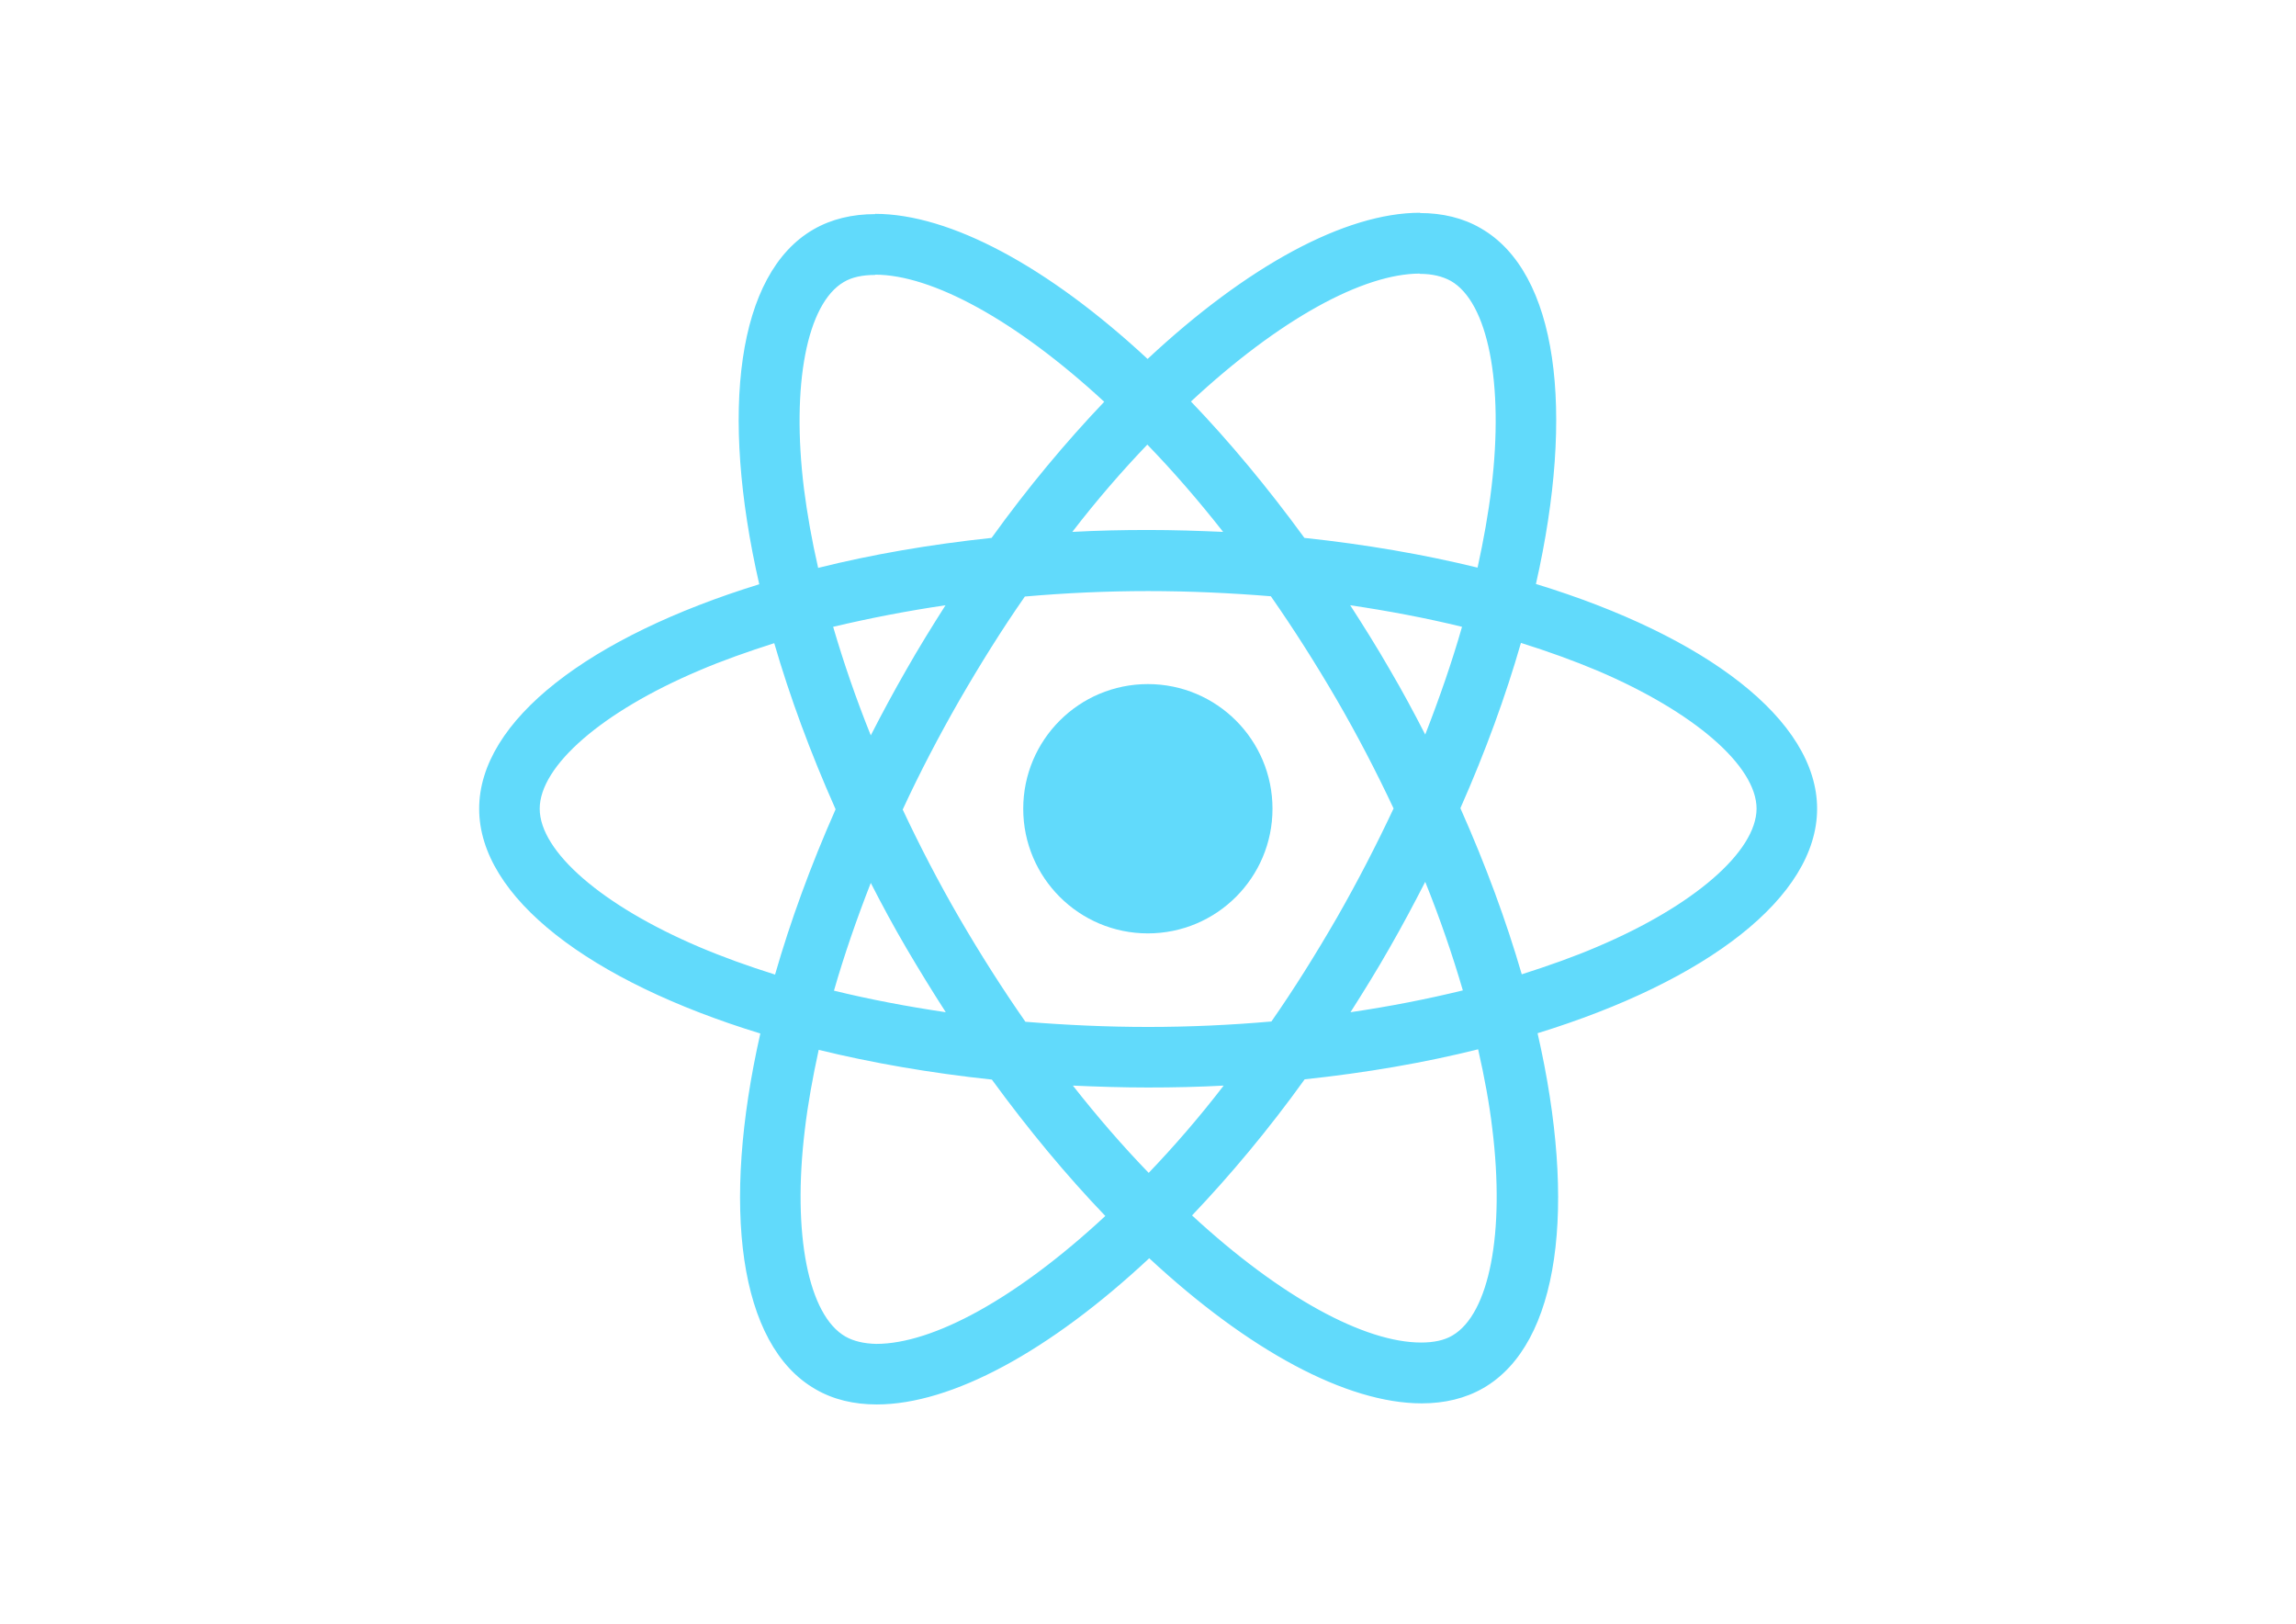
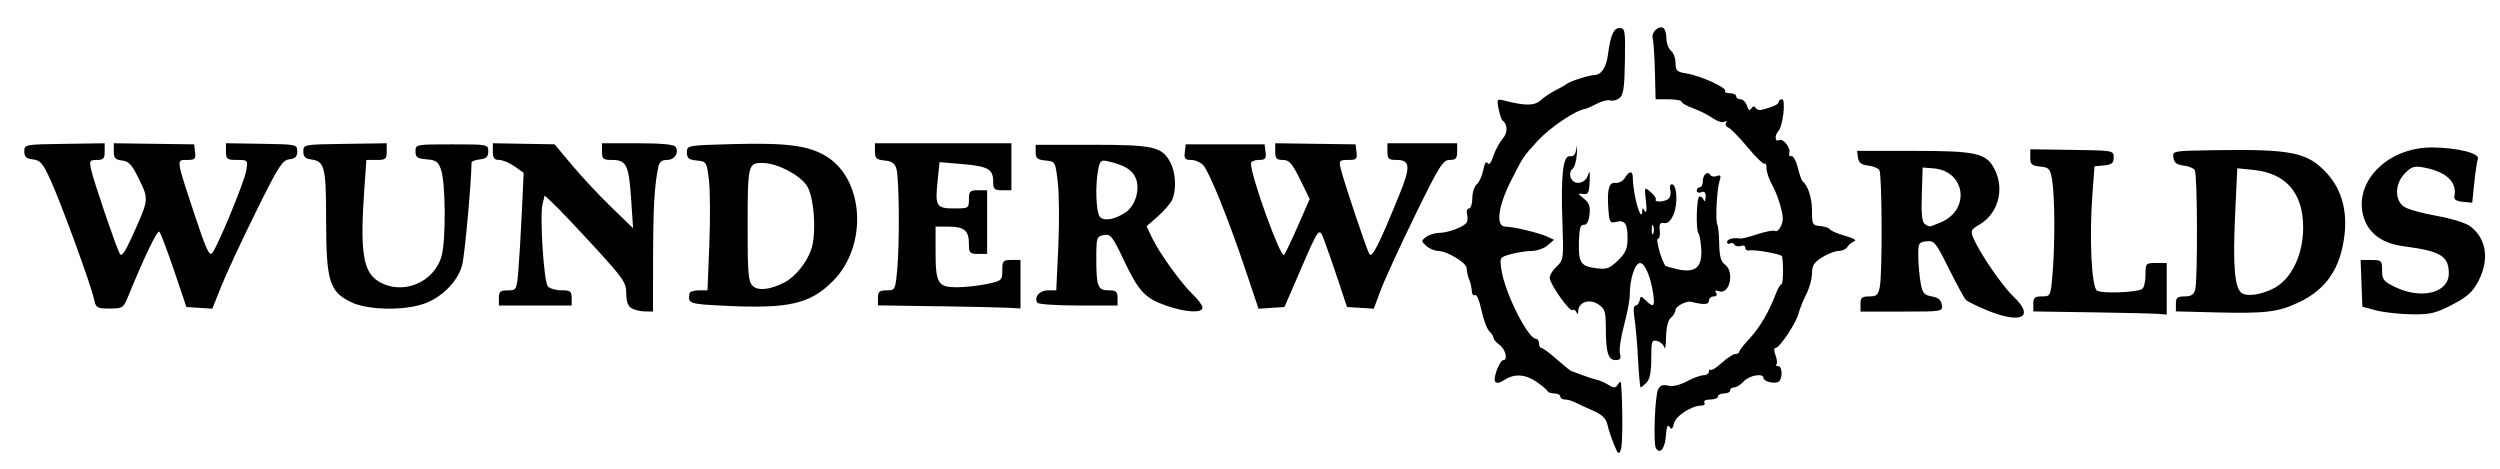
- <svg xmlns="http://www.w3.org/2000/svg" viewBox="0 0 841.9 595.3">
-   <g fill="#61DAFB">
-     <path d="M666.3 296.5c0-32.5-40.7-63.3-103.1-82.4 14.4-63.6 8-114.2-20.2-130.4-6.5-3.8-14.1-5.6-22.4-5.6v22.3c4.6 0 8.3.9 11.4 2.6 13.6 7.8 19.5 37.5 14.9 75.7-1.1 9.4-2.9 19.3-5.1 29.4-19.6-4.8-41-8.5-63.5-10.9-13.5-18.5-27.5-35.3-41.6-50 32.6-30.3 63.2-46.9 84-46.9V78c-27.5 0-63.5 19.6-99.9 53.6-36.4-33.8-72.4-53.2-99.9-53.2v22.3c20.7 0 51.4 16.5 84 46.6-14 14.7-28 31.4-41.3 49.9-22.6 2.4-44 6.1-63.6 11-2.3-10-4-19.7-5.2-29-4.7-38.2 1.1-67.9 14.6-75.8 3-1.8 6.9-2.6 11.5-2.6V78.5c-8.4 0-16 1.8-22.6 5.6-28.1 16.2-34.4 66.7-19.9 130.1-62.2 19.2-102.7 49.9-102.7 82.3 0 32.5 40.7 63.3 103.1 82.4-14.4 63.6-8 114.2 20.2 130.4 6.5 3.8 14.1 5.6 22.5 5.6 27.5 0 63.5-19.6 99.9-53.6 36.4 33.8 72.4 53.2 99.9 53.2 8.4 0 16-1.8 22.6-5.6 28.1-16.2 34.4-66.7 19.9-130.1 62-19.1 102.5-49.9 102.5-82.3zm-130.2-66.7c-3.7 12.9-8.3 26.2-13.5 39.5-4.1-8-8.4-16-13.1-24-4.6-8-9.5-15.8-14.4-23.4 14.2 2.1 27.9 4.7 41 7.9zm-45.8 106.5c-7.8 13.5-15.8 26.3-24.1 38.2-14.9 1.3-30 2-45.2 2-15.1 0-30.2-.7-45-1.9-8.3-11.9-16.4-24.6-24.2-38-7.6-13.1-14.5-26.4-20.8-39.8 6.2-13.4 13.2-26.8 20.7-39.9 7.8-13.5 15.8-26.3 24.1-38.2 14.9-1.3 30-2 45.2-2 15.1 0 30.2.7 45 1.9 8.3 11.9 16.4 24.6 24.2 38 7.6 13.1 14.5 26.4 20.8 39.8-6.3 13.4-13.2 26.8-20.7 39.9zm32.3-13c5.4 13.4 10 26.8 13.8 39.8-13.1 3.2-26.9 5.9-41.2 8 4.9-7.7 9.8-15.6 14.4-23.7 4.6-8 8.9-16.1 13-24.1zM421.2 430c-9.3-9.6-18.6-20.3-27.8-32 9 .4 18.2.7 27.5.7 9.4 0 18.7-.2 27.8-.7-9 11.7-18.3 22.4-27.5 32zm-74.4-58.9c-14.2-2.1-27.9-4.7-41-7.9 3.7-12.9 8.3-26.2 13.5-39.5 4.1 8 8.4 16 13.1 24 4.7 8 9.5 15.8 14.4 23.4zM420.7 163c9.3 9.6 18.6 20.3 27.8 32-9-.4-18.2-.7-27.5-.7-9.4 0-18.7.2-27.8.7 9-11.7 18.3-22.4 27.5-32zm-74 58.9c-4.9 7.7-9.8 15.6-14.4 23.7-4.6 8-8.9 16-13 24-5.4-13.4-10-26.8-13.8-39.8 13.1-3.1 26.9-5.8 41.2-7.9zm-90.5 125.2c-35.4-15.1-58.3-34.9-58.3-50.6 0-15.7 22.9-35.6 58.3-50.6 8.6-3.7 18-7 27.7-10.1 5.7 19.6 13.2 40 22.5 60.9-9.2 20.8-16.6 41.1-22.2 60.6-9.9-3.1-19.3-6.5-28-10.2zM310 490c-13.6-7.8-19.5-37.5-14.9-75.7 1.1-9.4 2.9-19.3 5.1-29.4 19.6 4.8 41 8.5 63.5 10.9 13.5 18.5 27.5 35.3 41.6 50-32.6 30.3-63.2 46.9-84 46.9-4.5-.1-8.3-1-11.3-2.7zm237.2-76.2c4.7 38.2-1.1 67.9-14.6 75.8-3 1.8-6.9 2.6-11.5 2.6-20.7 0-51.4-16.5-84-46.6 14-14.7 28-31.4 41.3-49.9 22.6-2.4 44-6.1 63.6-11 2.3 10.1 4.1 19.8 5.2 29.1zm38.5-66.7c-8.6 3.7-18 7-27.7 10.1-5.7-19.6-13.2-40-22.5-60.9 9.2-20.8 16.6-41.1 22.2-60.6 9.9 3.1 19.3 6.5 28.1 10.2 35.4 15.1 58.3 34.9 58.3 50.6-.1 15.7-23 35.6-58.4 50.6zM320.8 78.4z" />
-     <circle cx="420.9" cy="296.5" r="45.7" />
-     <path d="M520.5 78.1z" />
+ <svg xmlns="http://www.w3.org/2000/svg" width="128px" height="24px" viewBox="0 0 128 24" version="1.1" id="SVGRoot">
+   <defs id="defs47" />
+   <g id="layer1">
+     <path style="fill:#000000;stroke-width:0.155" d="m 82.64,22.767 c -0.129,-0.308 -0.28,-0.762 -0.335,-1.009 -0.075,-0.337 -0.263,-0.521 -0.755,-0.738 -0.36,-0.159 -0.776,-0.351 -0.924,-0.427 -0.148,-0.076 -0.375,-0.138 -0.505,-0.138 -0.129,0 -0.235,-0.07 -0.235,-0.155 0,-0.085 -0.134,-0.155 -0.298,-0.155 -0.164,0 -0.321,-0.052 -0.349,-0.116 -0.028,-0.064 -0.276,-0.274 -0.55,-0.466 -0.583,-0.409 -1.151,-0.446 -1.666,-0.108 -0.251,0.164 -0.401,0.188 -0.472,0.074 -0.114,-0.185 0.237,-1.092 0.423,-1.092 0.244,0 0.104,-0.562 -0.193,-0.776 -0.171,-0.123 -0.311,-0.283 -0.311,-0.356 0,-0.073 -0.1,-0.232 -0.222,-0.354 -0.122,-0.122 -0.302,-0.607 -0.4,-1.078 -0.098,-0.471 -0.242,-0.816 -0.322,-0.767 -0.079,0.049 -0.153,-0.02 -0.163,-0.153 -0.021,-0.261 -0.074,-0.506 -0.136,-0.63 -0.059,-0.118 -0.114,-0.364 -0.136,-0.606 -0.025,-0.275 -1.017,-0.869 -1.452,-0.869 -0.181,0 -0.455,-0.115 -0.611,-0.256 -0.268,-0.242 -0.268,-0.266 -0.012,-0.461 0.149,-0.113 0.459,-0.207 0.69,-0.21 0.449,-0.005 1.225,-0.299 1.386,-0.524 0.054,-0.075 0.063,-0.269 0.021,-0.43 -0.042,-0.161 0.001,-0.293 0.097,-0.293 0.095,0 0.173,-0.236 0.173,-0.524 0,-0.288 0.103,-0.61 0.229,-0.714 0.126,-0.104 0.275,-0.434 0.331,-0.733 0.063,-0.335 0.147,-0.471 0.219,-0.354 0.075,0.122 0.181,-0.006 0.297,-0.357 0.099,-0.3 0.313,-0.699 0.474,-0.885 0.269,-0.311 0.269,-0.733 -1.56e-4,-0.935 -0.057,-0.043 -0.149,-0.313 -0.205,-0.6 -0.099,-0.508 -0.09,-0.52 0.325,-0.414 1.054,0.267 1.513,0.262 1.824,-0.022 0.171,-0.156 0.52,-0.388 0.776,-0.516 0.256,-0.128 0.501,-0.268 0.543,-0.311 0.125,-0.127 1.164,-0.465 1.428,-0.465 0.348,0 0.613,-0.38 0.696,-1.001 0.142,-1.053 0.294,-1.406 0.604,-1.406 0.279,0 0.297,0.115 0.271,1.702 -0.023,1.388 -0.076,1.737 -0.287,1.891 -0.142,0.104 -0.351,0.154 -0.463,0.111 -0.112,-0.043 -0.419,0.033 -0.682,0.169 -0.263,0.136 -0.531,0.255 -0.596,0.264 -0.502,0.071 -1.8,0.944 -2.448,1.648 -0.719,0.78 -0.745,0.819 -1.36,2.041 -0.673,1.337 -0.789,2.343 -0.271,2.343 0.403,0 1.694,0.309 2.133,0.511 l 0.345,0.159 -0.33,0.286 c -0.182,0.158 -0.547,0.287 -0.811,0.287 -0.264,4.81e-4 -0.743,0.074 -1.064,0.163 -0.579,0.161 -0.582,0.166 -0.485,0.814 0.178,1.183 1.356,3.525 1.774,3.525 0.081,0 0.148,0.105 0.148,0.233 0,0.128 0.054,0.233 0.121,0.233 0.066,0 0.363,0.211 0.66,0.469 0.661,0.576 0.828,0.707 0.927,0.732 0.043,0.011 0.287,0.1 0.543,0.199 0.256,0.099 0.58,0.203 0.72,0.232 0.14,0.028 0.404,0.144 0.587,0.258 0.282,0.175 0.355,0.171 0.481,-0.027 0.081,-0.128 0.154,-0.163 0.16,-0.078 0.091,1.15 0.088,3.161 -0.004,3.408 -0.107,0.285 -0.143,0.261 -0.354,-0.242 z m 2.144,0.183 c -0.144,-0.232 -0.053,-2.676 0.112,-3.013 0.101,-0.206 0.243,-0.259 0.512,-0.192 0.231,0.058 0.593,-0.025 0.955,-0.219 0.321,-0.172 0.707,-0.313 0.857,-0.313 0.151,0 0.274,-0.082 0.274,-0.181 0,-0.1 0.039,-0.142 0.087,-0.095 0.048,0.048 0.308,-0.115 0.578,-0.362 0.27,-0.247 0.581,-0.449 0.69,-0.449 0.109,0 0.199,-0.052 0.2,-0.116 5.6e-4,-0.064 0.232,-0.361 0.514,-0.66 0.522,-0.553 1.011,-1.383 1.352,-2.29 0.104,-0.278 0.238,-0.505 0.297,-0.505 0.088,0 0.11,-1.025 0.031,-1.427 -0.023,-0.118 -1.384,-0.364 -1.69,-0.305 -0.107,0.021 -0.194,-0.043 -0.194,-0.141 0,-0.098 -0.103,-0.139 -0.228,-0.091 -0.125,0.048 -0.27,0.02 -0.321,-0.064 -0.051,-0.083 -0.158,-0.111 -0.238,-0.062 -0.079,0.049 -0.145,0.015 -0.145,-0.075 0,-0.15 0.34,-0.238 0.679,-0.177 0.074,0.014 0.475,-0.088 0.889,-0.226 0.415,-0.138 0.818,-0.211 0.897,-0.162 0.138,0.085 0.376,-0.291 0.386,-0.609 0.011,-0.358 -0.268,-1.257 -0.54,-1.741 -0.161,-0.286 -0.292,-0.669 -0.292,-0.852 0,-0.182 -0.042,-0.29 -0.093,-0.239 C 90.3,8.437 89.909,8.06 89.483,7.547 89.057,7.035 88.61,6.578 88.49,6.532 88.37,6.486 88.318,6.375 88.373,6.286 c 0.059,-0.096 0.026,-0.117 -0.08,-0.052 -0.099,0.061 -0.372,-0.023 -0.606,-0.188 C 87.453,5.882 86.999,5.654 86.679,5.54 86.359,5.425 86.097,5.276 86.097,5.208 c 0,-0.068 -0.299,-0.124 -0.665,-0.124 h -0.665 l -0.036,-1.436 c -0.02,-0.79 -0.071,-1.549 -0.114,-1.686 -0.091,-0.291 0.305,-0.678 0.543,-0.531 0.089,0.055 0.162,0.297 0.162,0.538 0,0.241 0.105,0.525 0.233,0.631 0.128,0.106 0.233,0.391 0.233,0.633 0,0.388 0.068,0.451 0.582,0.533 0.704,0.112 2.056,0.729 1.956,0.891 -0.04,0.064 0.072,0.117 0.248,0.117 0.176,0 0.32,0.07 0.32,0.155 0,0.085 0.1,0.155 0.222,0.155 0.122,0 0.27,0.149 0.327,0.331 0.074,0.233 0.14,0.274 0.224,0.139 0.076,-0.124 0.154,-0.136 0.217,-0.034 0.054,0.087 0.185,0.136 0.291,0.11 0.58,-0.143 0.892,-0.286 0.892,-0.408 0,-0.075 0.078,-0.137 0.173,-0.137 0.202,0 0.044,1.385 -0.186,1.623 -0.198,0.205 -0.179,0.592 0.023,0.467 0.204,-0.126 0.627,0.4 0.534,0.664 -0.037,0.106 0.011,0.176 0.108,0.155 0.097,-0.02 0.244,0.243 0.327,0.584 0.083,0.342 0.194,0.656 0.246,0.699 0.283,0.234 0.482,0.86 0.482,1.517 0,0.696 0.027,0.747 0.418,0.779 0.23,0.019 0.457,0.097 0.505,0.173 0.047,0.076 0.401,0.225 0.785,0.331 0.399,0.11 0.599,0.226 0.466,0.272 -0.128,0.044 -0.289,0.174 -0.357,0.289 -0.068,0.116 -0.27,0.21 -0.447,0.21 -0.178,0 -0.559,0.145 -0.846,0.323 -0.418,0.258 -0.523,0.423 -0.523,0.821 0,0.274 -0.132,0.757 -0.294,1.074 -0.161,0.317 -0.34,0.761 -0.397,0.988 -0.123,0.492 -0.971,1.762 -1.176,1.762 -0.088,0 -0.089,0.145 -0.002,0.372 0.078,0.205 0.099,0.414 0.048,0.466 -0.051,0.051 -0.012,0.094 0.088,0.094 0.244,0 0.232,0.733 -0.013,0.816 -0.267,0.09 -0.738,-0.046 -0.738,-0.213 0,-0.261 -0.729,-0.136 -1.009,0.173 -0.155,0.171 -0.375,0.311 -0.49,0.311 -0.115,0 -0.209,0.07 -0.209,0.155 0,0.085 -0.14,0.155 -0.311,0.155 -0.171,0 -0.311,0.07 -0.311,0.155 0,0.085 -0.179,0.155 -0.397,0.155 -0.225,0 -0.356,0.067 -0.301,0.155 0.053,0.085 -0.011,0.155 -0.141,0.155 -0.507,0 -1.314,0.519 -1.412,0.908 -0.076,0.301 -0.131,0.344 -0.233,0.178 -0.091,-0.147 -0.15,0.002 -0.183,0.462 -0.047,0.653 -0.301,0.971 -0.508,0.636 z m -0.916,-4.552 c -0.042,-0.79 -0.124,-1.733 -0.182,-2.096 -0.067,-0.418 -0.047,-0.66 0.054,-0.66 0.088,0 0.183,-0.117 0.21,-0.261 0.047,-0.244 0.067,-0.244 0.311,0 0.404,0.404 0.486,0.316 0.374,-0.399 -0.133,-0.843 -0.426,-1.514 -0.662,-1.514 -0.264,0 -0.532,0.826 -0.529,1.63 0.001,0.256 -0.132,0.961 -0.295,1.565 -0.164,0.605 -0.258,1.251 -0.209,1.436 0.069,0.263 0.02,0.337 -0.222,0.337 -0.382,0 -0.497,-0.381 -0.5,-1.651 -0.002,-0.845 -0.046,-0.981 -0.392,-1.208 -0.45,-0.295 -0.999,-0.111 -1.02,0.342 -0.007,0.163 -0.043,0.191 -0.091,0.071 -0.043,-0.107 -0.137,-0.159 -0.209,-0.115 -0.144,0.089 -1.103,-1.257 -1.16,-1.628 -0.02,-0.13 0.134,-0.394 0.341,-0.588 0.368,-0.344 0.375,-0.4 0.309,-2.251 -0.087,-2.438 0.029,-3.467 0.385,-3.408 0.18,0.03 0.282,-0.09 0.329,-0.388 0.037,-0.237 0.049,-0.126 0.027,0.248 -0.022,0.373 -0.126,0.732 -0.229,0.796 -0.106,0.065 -0.146,0.25 -0.092,0.42 0.139,0.438 0.753,0.354 0.893,-0.122 0.078,-0.264 0.102,-0.168 0.082,0.323 -0.025,0.602 -0.072,0.693 -0.339,0.654 -0.289,-0.042 -0.286,-0.025 0.041,0.236 0.275,0.219 0.338,0.399 0.289,0.821 -0.041,0.355 -0.141,0.535 -0.291,0.523 -0.173,-0.014 -0.233,0.192 -0.25,0.854 -0.028,1.085 0.085,1.262 0.869,1.367 0.544,0.073 0.69,0.023 1.119,-0.387 0.388,-0.37 0.495,-0.603 0.501,-1.09 0.011,-0.791 -0.127,-1.007 -0.573,-0.895 -0.331,0.083 -0.36,0.035 -0.41,-0.679 -0.071,-1.009 0.033,-1.369 0.38,-1.316 0.153,0.023 0.362,-0.091 0.464,-0.255 0.248,-0.398 0.42,-0.376 0.411,0.052 -0.004,0.192 0.058,0.649 0.137,1.015 0.147,0.68 0.337,1.036 0.341,0.641 0.002,-0.186 0.023,-0.187 0.139,-0.005 0.083,0.132 0.104,-0.071 0.053,-0.522 -0.083,-0.736 -0.082,-0.737 0.242,-0.459 0.179,0.153 0.296,0.324 0.262,0.38 -0.096,0.155 0.442,0.131 0.645,-0.029 0.098,-0.077 0.142,-0.277 0.098,-0.445 -0.044,-0.168 -0.01,-0.305 0.076,-0.305 0.26,0 0.324,0.976 0.1,1.522 -0.144,0.35 -0.298,0.498 -0.487,0.466 -0.218,-0.037 -0.266,0.043 -0.226,0.38 0.027,0.235 -0.019,0.427 -0.104,0.427 -0.119,0 0.182,1.082 0.382,1.372 0.02,0.029 0.304,0.113 0.631,0.186 0.908,0.205 1.272,-0.1 1.214,-1.018 -0.025,-0.394 -0.087,-0.758 -0.138,-0.81 -0.151,-0.151 -0.106,-1.905 0.049,-1.905 0.078,0 0.178,0.087 0.221,0.194 0.043,0.107 0.084,0.039 0.091,-0.15 0.009,-0.245 -0.055,-0.319 -0.221,-0.255 -0.128,0.049 -0.233,0.012 -0.233,-0.083 0,-0.095 0.07,-0.172 0.155,-0.172 0.085,0 0.155,-0.136 0.155,-0.301 0,-0.345 0.243,-0.554 0.382,-0.329 0.051,0.083 0.204,0.109 0.339,0.057 0.197,-0.075 0.223,-0.024 0.134,0.258 -0.141,0.445 -0.219,2.053 -0.109,2.246 0.046,0.08 0.088,0.522 0.095,0.983 0.009,0.609 0.086,0.892 0.284,1.037 0.524,0.383 0.247,1.584 -0.316,1.368 -0.157,-0.06 -0.201,-0.029 -0.127,0.09 0.067,0.109 0.016,0.182 -0.13,0.182 -0.133,0 -0.242,0.1 -0.242,0.223 0,0.2 -0.259,0.214 -0.913,0.05 -0.237,-0.059 -0.795,0.233 -0.795,0.417 0,0.112 -0.105,0.29 -0.233,0.397 -0.146,0.121 -0.24,0.49 -0.251,0.989 -0.01,0.438 -0.049,0.681 -0.086,0.54 -0.037,-0.141 -0.204,-0.291 -0.37,-0.335 -0.276,-0.072 -0.302,0.006 -0.302,0.905 0,0.687 -0.074,1.057 -0.244,1.228 -0.134,0.134 -0.269,0.244 -0.3,0.244 -0.031,0 -0.09,-0.646 -0.132,-1.436 z m 0.779,-6.832 c -0.043,-0.107 -0.078,-0.019 -0.078,0.194 0,0.213 0.035,0.301 0.078,0.194 0.043,-0.107 0.043,-0.281 0,-0.388 z m 17.07,4.313 c -0.504,-0.207 -0.983,-0.444 -1.065,-0.525 -0.082,-0.082 -0.473,-0.802 -0.87,-1.599 -0.67,-1.349 -0.75,-1.447 -1.148,-1.401 -0.4,0.046 -0.426,0.096 -0.418,0.776 0.005,0.4 0.058,1.006 0.119,1.347 0.095,0.533 0.175,0.631 0.573,0.7 0.331,0.057 0.477,0.179 0.513,0.428 0.049,0.346 0.037,0.348 -2.057,0.348 h -2.107 v -0.388 c 0,-0.324 0.074,-0.388 0.446,-0.388 0.376,0 0.462,-0.077 0.543,-0.485 0.136,-0.68 0.117,-5.764 -0.022,-5.983 -0.063,-0.099 -0.324,-0.204 -0.58,-0.233 -0.344,-0.039 -0.478,-0.144 -0.515,-0.402 l -0.05,-0.349 h 2.899 c 3.275,0 3.753,0.115 4.176,1.006 0.476,1.004 0.132,2.212 -0.784,2.753 -0.469,0.277 -0.494,0.331 -0.329,0.716 0.33,0.77 1.468,2.43 2.037,2.97 1.132,1.075 0.423,1.445 -1.361,0.711 z m -2.352,-4.494 c 1.542,-0.644 1.267,-2.639 -0.381,-2.766 l -0.543,-0.042 -0.045,1.384 c -0.033,1.003 0.01,1.419 0.155,1.511 0.256,0.162 0.201,0.168 0.814,-0.088 z m 7.731,4.606 -2.989,-0.046 v -0.385 c 0,-0.32 0.075,-0.385 0.443,-0.385 0.44,0 0.444,-0.009 0.543,-1.188 0.128,-1.517 0.114,-3.987 -0.027,-4.79 -0.099,-0.56 -0.159,-0.626 -0.612,-0.67 -0.43,-0.042 -0.503,-0.109 -0.503,-0.466 l -3e-5,-0.417 2.135,0.03 c 2.118,0.029 2.135,0.032 2.135,0.388 0,0.289 -0.095,0.368 -0.491,0.406 l -0.491,0.048 -0.107,1.427 c -0.166,2.224 -0.047,4.745 0.234,4.935 0.243,0.165 2.016,0.102 2.313,-0.082 0.094,-0.058 0.171,-0.381 0.171,-0.718 0,-0.596 0.014,-0.612 0.543,-0.612 h 0.543 v 1.32 1.32 l -0.427,-0.035 c -0.235,-0.019 -1.772,-0.056 -3.416,-0.081 z m 6.211,6.8e-5 -1.902,-0.049 v -0.383 c 0,-0.319 0.075,-0.383 0.448,-0.383 0.333,0 0.472,-0.089 0.541,-0.349 0.134,-0.501 0.115,-5.904 -0.021,-6.119 -0.063,-0.099 -0.324,-0.204 -0.58,-0.233 -0.344,-0.039 -0.478,-0.144 -0.515,-0.402 -0.049,-0.346 -0.029,-0.35 2.018,-0.382 4.044,-0.064 4.841,0.097 5.838,1.178 0.74,0.802 1.053,1.893 0.905,3.152 -0.201,1.714 -0.922,2.783 -2.325,3.452 -1.079,0.514 -1.706,0.588 -4.407,0.519 z m 3.097,-1.222 c 0.919,-0.47 1.524,-1.723 1.518,-3.149 -0.007,-1.741 -0.882,-2.748 -2.536,-2.919 l -0.837,-0.086 -0.112,2.392 c -0.124,2.652 -0.022,3.786 0.362,4.013 0.29,0.172 0.992,0.062 1.604,-0.251 z m 5.248,1.122 -0.699,-0.186 -0.045,-1.196 -0.045,-1.196 h 0.55 c 0.522,0 0.55,0.027 0.55,0.53 0,0.471 0.074,0.566 0.67,0.854 1.347,0.652 2.746,0.298 2.746,-0.695 0,-0.893 -0.423,-1.15 -2.288,-1.389 -1.068,-0.137 -1.769,-0.619 -2.043,-1.408 -0.631,-1.809 1.149,-3.673 3.49,-3.655 1.282,0.01 2.439,0.3 2.33,0.585 -0.045,0.118 -0.129,0.671 -0.186,1.23 l -0.104,1.015 -0.482,-0.047 c -0.323,-0.031 -0.466,-0.121 -0.434,-0.27 0.159,-0.734 -0.403,-1.271 -1.559,-1.487 -0.482,-0.09 -0.629,-0.046 -0.965,0.29 -0.53,0.53 -0.549,1.391 -0.039,1.725 0.197,0.129 0.945,0.337 1.661,0.462 0.717,0.125 1.481,0.36 1.699,0.521 0.855,0.634 1.016,1.717 0.423,2.84 -0.286,0.543 -0.563,0.789 -1.333,1.189 -0.847,0.439 -1.116,0.503 -2.084,0.489 -0.612,-0.008 -1.427,-0.099 -1.811,-0.201 z m -89.316,-0.107 c -0.185,-0.108 -0.272,-0.351 -0.272,-0.763 0,-0.551 -0.143,-0.76 -1.611,-2.36 -0.886,-0.966 -1.826,-1.957 -2.088,-2.204 l -0.477,-0.448 -0.108,0.431 c -0.153,0.609 0.061,3.967 0.268,4.217 0.095,0.114 0.408,0.207 0.697,0.207 0.456,0 0.524,0.051 0.524,0.388 V 15.642 H 27.407 25.544 v -0.388 c 0,-0.325 0.073,-0.388 0.453,-0.388 0.444,0 0.455,-0.021 0.539,-0.97 0.047,-0.534 0.128,-1.887 0.181,-3.008 L 26.812,8.85 26.348,8.519 C 26.093,8.338 25.738,8.189 25.559,8.189 c -0.251,0 -0.325,-0.097 -0.325,-0.427 l -3.3e-5,-0.427 1.581,0.027 1.581,0.027 0.886,1.06 c 0.487,0.583 1.391,1.549 2.008,2.147 l 1.123,1.087 -0.095,-1.444 c -0.117,-1.779 -0.244,-2.049 -0.957,-2.049 -0.483,0 -0.538,-0.043 -0.538,-0.427 L 30.822,7.335 h 1.825 c 1.217,0 1.863,0.06 1.941,0.181 0.194,0.301 -0.049,0.673 -0.441,0.673 -0.257,0 -0.39,0.105 -0.441,0.349 -0.199,0.966 -0.263,2.062 -0.268,4.616 l -0.006,2.797 -0.412,-0.005 c -0.227,-0.003 -0.534,-0.076 -0.684,-0.163 z m 27.399,-0.126 c -1.107,-0.382 -1.428,-0.724 -2.19,-2.328 -0.593,-1.247 -0.685,-1.363 -1.032,-1.296 -0.364,0.07 -0.382,0.126 -0.382,1.207 0,1.431 0.076,1.625 0.638,1.625 0.376,0 0.449,0.064 0.449,0.388 v 0.388 h -2.009 c -1.105,0 -2.049,-0.064 -2.097,-0.141 -0.18,-0.291 0.11,-0.635 0.535,-0.635 h 0.433 l 0.104,-2.213 c 0.057,-1.217 0.047,-2.702 -0.023,-3.299 C 54.035,8.271 54.033,8.267 53.53,8.218 53.112,8.178 53.026,8.104 53.026,7.791 V 7.413 h 2.88 c 3.181,0 3.597,0.096 4.027,0.927 0.275,0.532 0.307,1.434 0.067,1.917 -0.093,0.187 -0.422,0.561 -0.732,0.833 l -0.564,0.494 0.282,0.593 c 0.372,0.782 1.495,2.34 2.099,2.912 0.265,0.251 0.482,0.548 0.482,0.66 0,0.291 -0.848,0.249 -1.83,-0.09 z m -2.121,-4.772 c 0.513,-0.336 0.774,-1.19 0.537,-1.762 -0.178,-0.429 -0.568,-0.667 -1.416,-0.864 -0.36,-0.084 -0.416,-0.039 -0.505,0.402 -0.167,0.833 -0.112,2.246 0.094,2.452 0.22,0.22 0.749,0.126 1.29,-0.229 z M 4.808,15.293 C 4.646,14.556 3.148,10.455 2.6,9.249 2.197,8.361 2.066,8.205 1.687,8.162 1.343,8.123 1.245,8.032 1.245,7.753 c 0,-0.355 0.02,-0.359 2.057,-0.388 l 2.057,-0.029 -2.24e-5,0.427 c -2.24e-5,0.355 -0.067,0.427 -0.401,0.427 -0.371,0 -0.392,0.037 -0.29,0.505 0.129,0.589 1.281,3.97 1.466,4.3 0.09,0.161 0.259,-0.069 0.596,-0.812 C 7.633,10.192 7.628,10.226 7.126,9.19 6.76,8.433 6.602,8.258 6.252,8.218 5.905,8.178 5.825,8.091 5.825,7.752 l -2.24e-5,-0.417 2.057,0.028 2.057,0.028 0.049,0.399 c 0.043,0.35 -0.008,0.399 -0.412,0.399 -0.56,0 -0.574,-0.096 0.404,2.851 0.589,1.775 0.746,2.109 0.896,1.903 0.318,-0.435 1.643,-3.657 1.734,-4.217 0.086,-0.531 0.08,-0.538 -0.476,-0.538 -0.511,0 -0.564,-0.04 -0.564,-0.427 l -2.8e-5,-0.427 1.824,0.028 c 1.796,0.028 1.824,0.034 1.824,0.388 0,0.272 -0.099,0.371 -0.405,0.407 -0.358,0.042 -0.56,0.36 -1.724,2.717 -0.725,1.469 -1.521,3.178 -1.768,3.8 L 10.871,15.805 10.208,15.762 9.545,15.719 8.914,13.856 C 8.566,12.832 8.228,11.936 8.162,11.867 8.058,11.758 7.409,13.103 6.545,15.215 c -0.225,0.55 -0.276,0.582 -0.932,0.582 -0.657,0 -0.7,-0.027 -0.805,-0.504 z m 13.148,0.168 c -1.094,-0.541 -1.254,-1.074 -1.258,-4.175 -0.004,-2.757 -0.072,-3.033 -0.78,-3.124 -0.288,-0.037 -0.388,-0.143 -0.388,-0.408 0,-0.356 0.017,-0.359 2.135,-0.388 l 2.135,-0.03 -1.6e-5,0.427 c -2.3e-5,0.381 -0.056,0.427 -0.52,0.427 H 18.759 L 18.658,9.61 c -0.233,3.279 -0.077,4.308 0.724,4.797 1.211,0.739 2.856,0.069 3.232,-1.317 0.217,-0.8 0.202,-3.686 -0.023,-4.367 C 22.444,8.277 22.342,8.2 21.847,8.159 21.365,8.119 21.274,8.054 21.274,7.751 c 0,-0.357 0.018,-0.36 1.863,-0.36 1.846,0 1.863,0.003 1.863,0.36 0,0.278 -0.098,0.372 -0.427,0.41 -0.235,0.027 -0.428,0.097 -0.429,0.155 -0.016,1.099 -0.353,4.776 -0.482,5.261 -0.222,0.832 -1.052,1.667 -1.968,1.979 -1.073,0.366 -2.903,0.319 -3.739,-0.095 z m 19.155,0.194 c -1.852,-0.09 -1.889,-0.103 -1.809,-0.634 0.013,-0.085 0.226,-0.155 0.473,-0.155 h 0.449 l 0.094,-2.368 c 0.052,-1.302 0.042,-2.787 -0.022,-3.299 C 36.182,8.289 36.168,8.266 35.675,8.218 35.263,8.178 35.17,8.103 35.17,7.806 c 0,-0.362 0.01,-0.364 2.29,-0.427 2.81,-0.077 3.935,0.068 4.845,0.625 1.954,1.195 2.133,4.595 0.335,6.393 -1.171,1.171 -2.256,1.418 -5.53,1.258 z m 3.048,-1.191 c 0.555,-0.283 1.156,-1.026 1.38,-1.704 0.282,-0.856 0.139,-2.752 -0.248,-3.282 -0.415,-0.569 -1.537,-1.134 -2.254,-1.134 -0.743,0 -0.757,0.062 -0.759,3.366 -0.002,2.256 0.037,2.706 0.25,2.919 0.275,0.275 0.89,0.213 1.631,-0.165 z m 7.859,1.217 -3.066,-0.046 v -0.385 c 0,-0.32 0.075,-0.385 0.443,-0.385 0.434,0 0.445,-0.022 0.542,-1.048 0.127,-1.34 0.103,-4.656 -0.037,-5.163 C 45.819,8.36 45.674,8.255 45.295,8.218 44.87,8.177 44.797,8.108 44.797,7.752 l -6.7e-5,-0.417 h 3.493 3.493 l 7.8e-5,1.203 7.9e-5,1.203 h -0.466 c -0.41,0 -0.466,-0.054 -0.466,-0.447 0,-0.633 -0.263,-0.782 -1.583,-0.894 l -1.163,-0.098 -0.099,0.947 c -0.137,1.309 -0.069,1.423 0.843,1.423 0.741,0 0.76,-0.012 0.76,-0.466 0,-0.414 0.052,-0.466 0.466,-0.466 h 0.466 v 1.63 1.63 h -0.466 c -0.423,0 -0.466,-0.047 -0.466,-0.512 0,-0.682 -0.239,-0.885 -1.04,-0.885 h -0.668 v 1.252 c 0,1.656 0.115,1.853 1.085,1.853 0.42,0 1.116,-0.076 1.547,-0.168 0.756,-0.162 0.784,-0.187 0.784,-0.699 0,-0.486 0.039,-0.531 0.466,-0.531 h 0.466 v 1.242 1.242 l -0.582,-0.035 c -0.32,-0.019 -1.962,-0.056 -3.649,-0.081 z M 63.762,13.799 C 62.888,11.2 61.925,8.812 61.61,8.464 61.473,8.313 61.193,8.189 60.987,8.189 c -0.311,0 -0.366,-0.067 -0.325,-0.4 l 0.049,-0.4 h 2.018 2.018 l 0.049,0.4 c 0.042,0.338 -0.012,0.4 -0.349,0.4 -0.219,0 -0.398,0.08 -0.398,0.177 0,0.675 1.526,4.889 1.698,4.689 0.062,-0.072 0.381,-0.746 0.711,-1.499 L 67.057,10.189 66.564,9.189 C 66.153,8.356 66.006,8.189 65.681,8.189 c -0.322,0 -0.39,-0.075 -0.39,-0.427 l -2.3e-5,-0.427 2.057,0.028 2.057,0.028 0.049,0.399 c 0.043,0.353 -0.006,0.399 -0.43,0.399 -0.442,0 -0.472,0.033 -0.383,0.427 0.13,0.58 1.306,4.096 1.467,4.386 0.136,0.245 0.481,-0.437 1.546,-3.049 0.578,-1.418 0.549,-1.764 -0.148,-1.764 -0.41,0 -0.471,-0.055 -0.471,-0.427 V 7.335 h 1.786 1.786 v 0.427 c 0,0.351 -0.068,0.427 -0.385,0.427 -0.345,0 -0.528,0.293 -1.77,2.834 -0.761,1.558 -1.549,3.272 -1.75,3.808 l -0.365,0.974 -0.685,-0.043 -0.685,-0.043 -0.438,-1.32 c -0.241,-0.726 -0.553,-1.626 -0.694,-2.001 -0.304,-0.811 -0.255,-0.871 -1.33,1.612 l -0.74,1.708 -0.664,0.045 -0.664,0.045 z" id="path60" />
  </g>
</svg>
